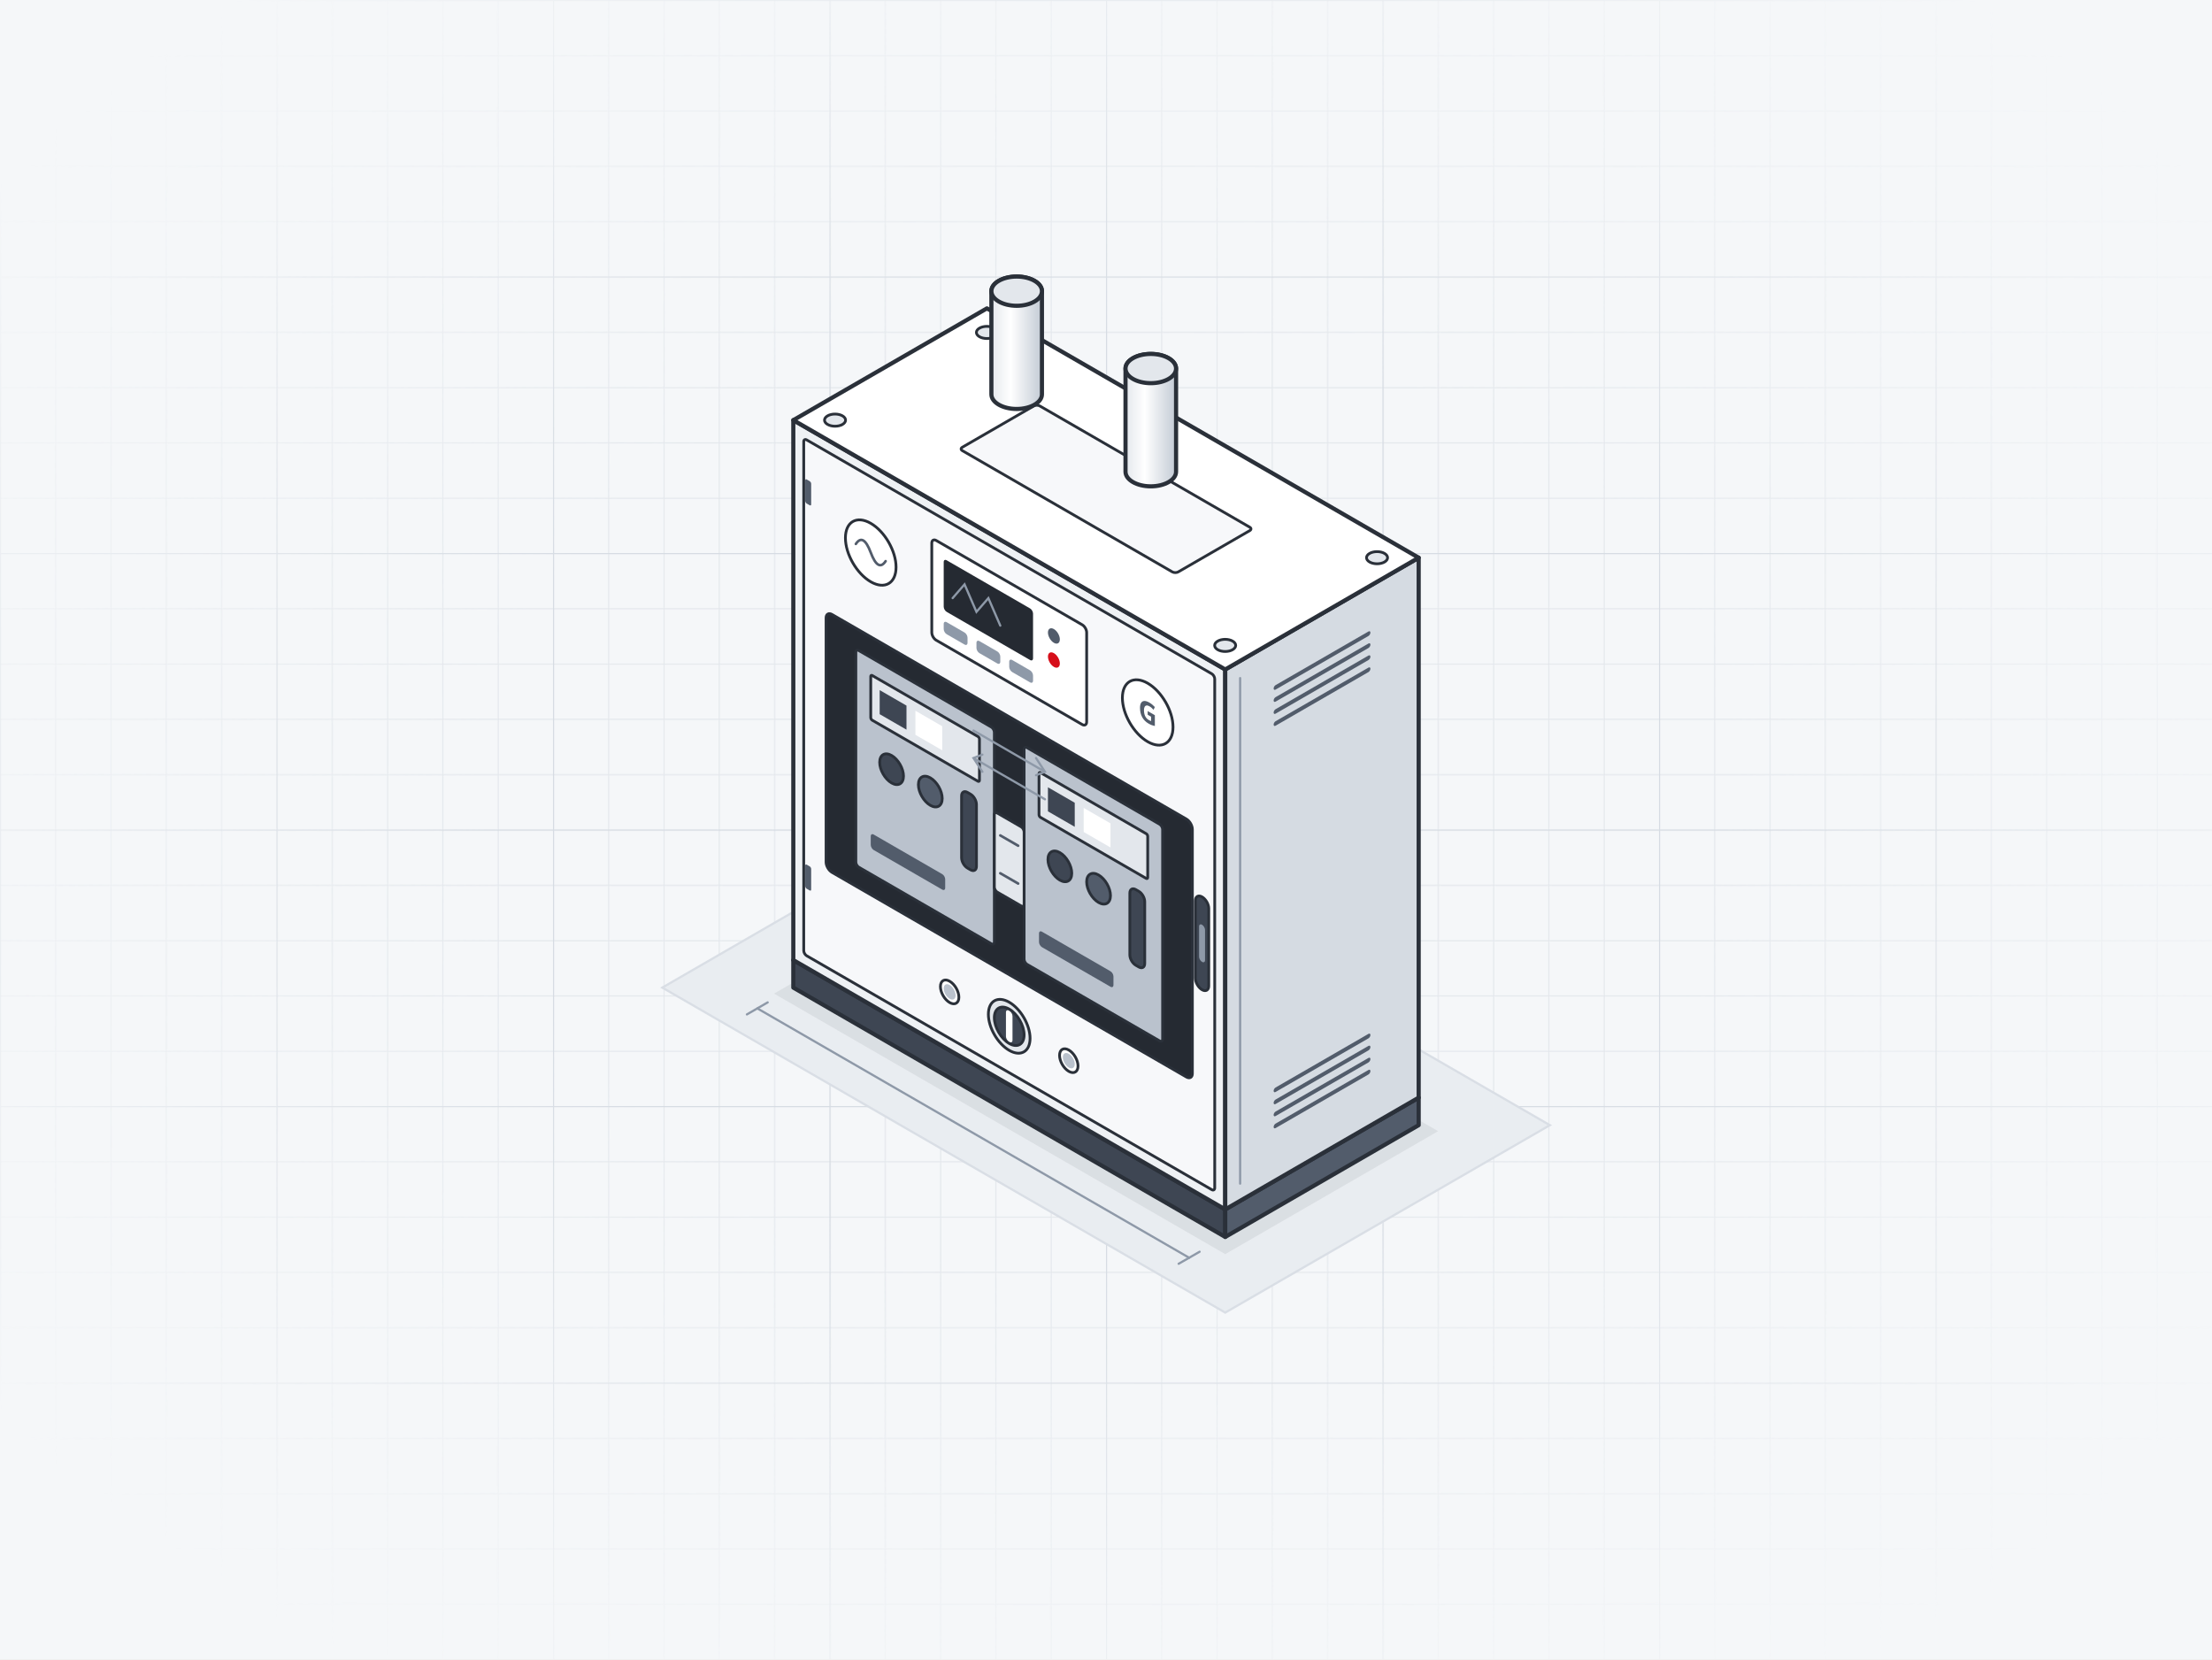
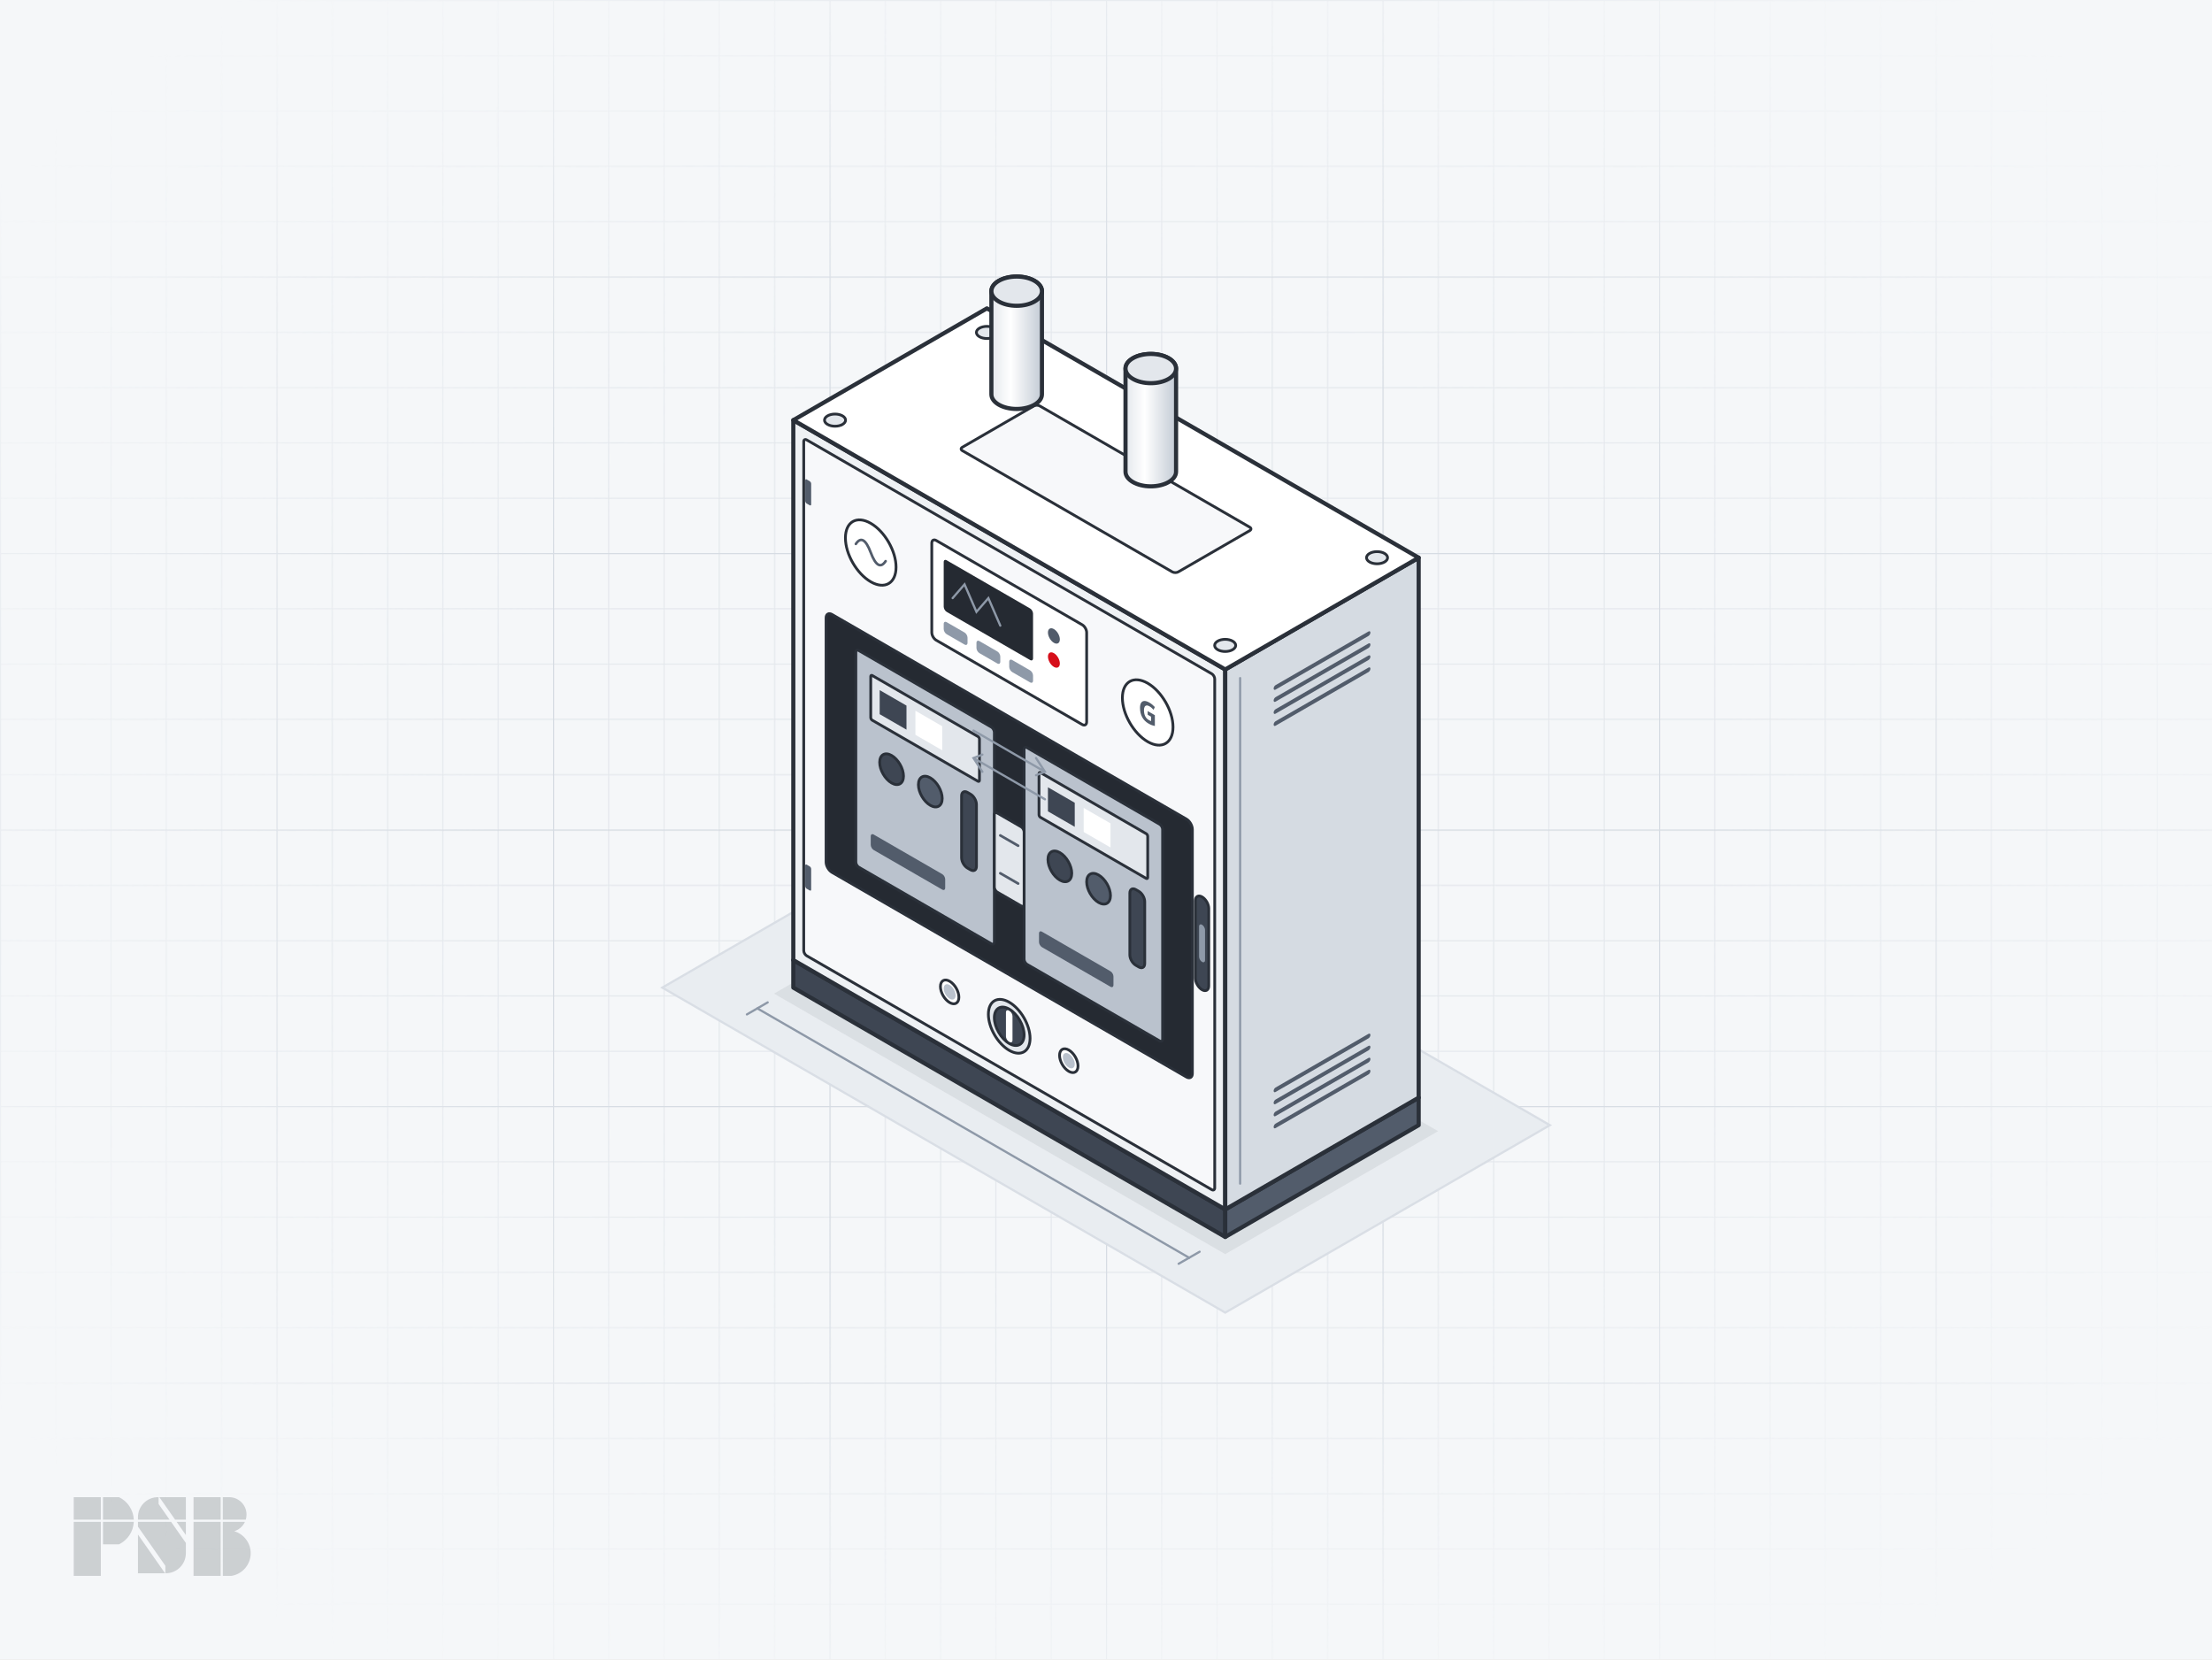
<svg xmlns="http://www.w3.org/2000/svg" viewBox="0 0 1200 900" width="1200" height="900" role="img" aria-label="تصویر نمایشی: تابلو ATS / چنج‌اور">
  <style>*{vector-effect:non-scaling-stroke}.o{stroke:var(--ph-ink,#2A3039);stroke-width:2.25;stroke-linejoin:round;stroke-linecap:round}.h{stroke:var(--ph-ink,#2A3039);stroke-width:1.5;stroke-linejoin:round;stroke-linecap:round}.d{fill:none;stroke:#525C6B;stroke-width:1.4;stroke-linecap:round;stroke-linejoin:round}.e{fill:none;stroke:#8E99A8;stroke-width:1.2;stroke-linecap:round}.n{fill:none}.t{fill:#fff}.l{fill:#EEF1F4}.r{fill:#D5DBE2}.w{fill:#fff}.p{fill:#F7F8FA}.s{fill:#E3E7EC}.m{fill:#BAC2CD}.g{fill:#8E99A8}.q{fill:#525C6B}.k{fill:#252A32}.k2{fill:#3E4653}.a{fill:var(--ph-accent,#D60F1A)}.as{stroke:var(--ph-accent,#D60F1A)}.cu{fill:#C99A6E}</style>
  <defs>
    <symbol id="mk" viewBox="0 0 1149 511">
      <path fill="#f00" d="M417 160L632 160L728 297.1L728 364C728 435.8 669.8 494 598 494L595 494L595 445.4L417 191.1L417 160ZM176 160L176 511L0 511L0 160L176 160ZM778 160L954 160L954 511L778 511L778 160ZM968 160L1111.8 160C1098.5 189 1073.2 211.5 1042.3 221L1042 221C1103.8 239.1 1149 296.3 1149 364C1149 438 1095.1 499.3 1024.5 511L968 511L968 160ZM0 0L176 0L176 146L0 146ZM778 0L954 0L954 146L778 146ZM190 0L294.2 0C348.9 26.6 387.3 81.7 389.9 146L190 146ZM190 160L389.9 160C387.3 224.3 348.9 279.4 294.2 306L190 306L190 160ZM417 242.6L593 494L417 494ZM968 0L1009 0C1071.4 0 1122 50.6 1122 113C1122 124.5 1120.3 135.6 1117.1 146L968 146ZM417 130C417 58.2 475.2 0 547 0L551 0L551 44.3L622.2 146L417 146ZM556 0L728 0L728 146L658.2 146ZM668 160L728 160L728 245.7L668 160Z" />
    </symbol>
    <pattern id="g1" width="30" height="30" patternUnits="userSpaceOnUse">
      <path d="M30 0H0V30" fill="none" stroke="#E3E7EC" stroke-width="1" />
    </pattern>
    <pattern id="g2" width="150" height="150" patternUnits="userSpaceOnUse">
      <rect width="150" height="150" fill="url(#g1)" />
      <path d="M150 0H0V150" fill="none" stroke="#D6DCE3" stroke-width="1.2" />
    </pattern>
    <radialGradient id="fd" cx="50%" cy="48%" r="62%">
      <stop offset=".45" stop-color="#fff" />
      <stop offset="1" stop-color="#000" />
    </radialGradient>
    <mask id="fm">
      <rect width="1200" height="900" fill="url(#fd)" />
    </mask>
    <linearGradient id="cg">
      <stop offset="0" stop-color="#E4E8ED" />
      <stop offset=".38" stop-color="#FFFFFF" />
      <stop offset="1" stop-color="#C3CBD5" />
    </linearGradient>
  </defs>
  <rect width="1200" height="900" fill="var(--ph-bg,#F5F7F9)" />
  <rect width="1200" height="900" fill="url(#g2)" mask="url(#fm)" />
  <g transform="translate(535.4 475.1) scale(0.9328)">
    <polygon points="0,-44 327.4,145 138.6,254 -188.8,65" fill="#E9EDF1" stroke="#D9DEE5" stroke-width="1.2" />
    <polyline class="e" points="-133.5,77.1 117.6,222.1" />
    <polyline class="e" points="-127.5,73.6 -139.6,80.6" />
    <polyline class="e" points="123.7,218.6 111.5,225.6" />
    <polygon points="0,-3 262.4,148.5 138.6,220 -123.8,68.5" fill="#14171C" opacity=".07" />
    <polygon class="o k2" points="-112.6,49 138.6,194 138.6,210 -112.6,65" />
    <polygon class="o q" points="138.6,194 251.1,129 251.1,145 138.6,210" />
    <polygon class="o l" points="-112.6,-265 138.6,-120 138.6,194 -112.6,49" />
    <polygon class="o r" points="138.6,-120 251.1,-185 251.1,129 138.6,194" />
    <polygon class="o t" points="0,-330 251.1,-185 138.6,-120 -112.6,-265" />
    <g transform="matrix(.866 .5 0 1 -112.6 -265)">
      <rect class="h p" x="7" y="7" width="276" height="300" rx="2" />
      <rect class="h w" x="93" y="22" width="104" height="58" rx="3" />
      <rect class="k" x="101" y="30" width="60" height="30" rx="2" />
      <path class="e" d="M107 50l8-12 8 12 8-12 8 12" />
      <circle class="q" cx="175" cy="38" r="4" />
      <circle class="a" cx="175" cy="52" r="4" />
      <rect class="g" x="101" y="66" width="16" height="7" rx="2" />
      <rect class="g" x="123" y="66" width="16" height="7" rx="2" />
      <rect class="g" x="145" y="66" width="16" height="7" rx="2" />
      <circle class="h w" cx="52" cy="51" r="17" />
      <path class="d" d="M42 51q5-9 10 0t10 0" />
      <circle class="h w" cx="238" cy="51" r="17" />
      <text x="238" y="57" text-anchor="middle" font-family="system-ui,sans-serif" font-size="17" font-weight="700" fill="#525C6B">G</text>
      <rect class="h k" x="22" y="100" width="246" height="150" rx="4" />
      <rect class="h m" x="42" y="112" width="93" height="126" rx="2" />
      <rect class="h s" x="52" y="122" width="73" height="26" rx="1" />
      <rect class="k2" x="58" y="128" width="18" height="14" />
      <rect class="w" x="82" y="128" width="18" height="14" />
      <circle class="h k2" cx="66" cy="170" r="8" />
      <circle class="h q" cx="92" cy="170" r="8" />
      <rect class="h k2" x="113" y="158" width="10" height="44" rx="4" />
      <rect class="q" x="52" y="214" width="50" height="9" rx="2" />
      <rect class="h m" x="155" y="112" width="93" height="126" rx="2" />
      <rect class="h s" x="165" y="122" width="73" height="26" rx="1" />
      <rect class="k2" x="171" y="128" width="18" height="14" />
      <rect class="w" x="195" y="128" width="18" height="14" />
      <circle class="h k2" cx="179" cy="170" r="8" />
      <circle class="h q" cx="205" cy="170" r="8" />
      <rect class="h k2" x="226" y="158" width="10" height="44" rx="4" />
      <rect class="q" x="165" y="214" width="50" height="9" rx="2" />
      <rect class="h s" x="135" y="160" width="20" height="46" rx="2" />
      <path class="d" d="M139 172L151 172" />
      <path class="d" d="M139 194L151 194" />
      <path class="e" d="M121 120h48m-6-5 6 5-6 5M169 136h-48m6-5-6 5 6 5" />
      <circle class="h s" cx="145" cy="280" r="14" />
      <circle class="h k2" cx="145" cy="280" r="10" />
      <rect class="w" x="142.8" y="271" width="4.4" height="18" rx="2" />
      <circle class="h w" cx="105" cy="280" r="6.2" />
      <circle class="m" cx="105" cy="280" r="4" />
      <circle class="h w" cx="185" cy="280" r="6.2" />
      <circle class="m" cx="185" cy="280" r="4" />
      <rect class="h k2" x="270" y="140" width="9" height="54" rx="4.5" />
      <rect class="g" x="272.5" y="156.2" width="4" height="21.6" rx="2" />
      <rect class="q" x="8" y="30" width="4" height="14" rx="1" />
      <rect class="q" x="8" y="254" width="4" height="14" rx="1" />
    </g>
    <g transform="matrix(.866 -.5 0 1 138.6 -120)">
      <rect class="q" x="32.5" y="26" width="65" height="2.6" rx="1.3" />
      <rect class="q" x="32.5" y="33" width="65" height="2.6" rx="1.3" />
      <rect class="q" x="32.5" y="40" width="65" height="2.6" rx="1.3" />
      <rect class="q" x="32.5" y="47" width="65" height="2.6" rx="1.3" />
      <rect class="q" x="32.5" y="260" width="65" height="2.6" rx="1.3" />
      <rect class="q" x="32.5" y="267" width="65" height="2.6" rx="1.3" />
      <rect class="q" x="32.5" y="274" width="65" height="2.6" rx="1.3" />
      <rect class="q" x="32.5" y="281" width="65" height="2.6" rx="1.3" />
      <path class="e" d="M10 10L10 304" />
    </g>
    <g transform="matrix(.866 .5 -.866 .5 0 -330)">
      <circle class="h s" cx="14" cy="14" r="5" />
      <circle class="h s" cx="276" cy="14" r="5" />
      <circle class="h s" cx="14" cy="116" r="5" />
      <circle class="h s" cx="276" cy="116" r="5" />
      <rect class="h p" x="72.5" y="39" width="145" height="52" rx="2" />
    </g>
    <path class="o" fill="url(#cg)" d="M2.6 -280A14.7 8.5 0 0 0 32 -280L32 -340A14.7 8.5 0 0 0 2.6 -340Z" />
    <ellipse class="o s" cx="17.3" cy="-340" rx="14.7" ry="8.5" />
    <path class="o" fill="url(#cg)" d="M80.6 -235A14.7 8.5 0 0 0 110 -235L110 -295A14.7 8.5 0 0 0 80.6 -295Z" />
    <ellipse class="o s" cx="95.3" cy="-295" rx="14.7" ry="8.5" />
  </g>
+   <g class="psb-wm" fill="#2A3039" opacity=".2" aria-hidden="true">
+     <svg x="40" y="812" width="96" height="43" viewBox="0 0 1149 511">
+       <path d="M417 160L632 160L728 297.1L728 364C728 435.8 669.8 494 598 494L595 494L595 445.4L417 191.1L417 160ZM176 160L176 511L0 511L0 160L176 160ZM778 160L954 160L954 511L778 511L778 160ZM968 160L1111.8 160C1098.5 189 1073.2 211.5 1042.3 221L1042 221C1103.8 239.1 1149 296.3 1149 364C1149 438 1095.1 499.3 1024.5 511L968 511L968 160ZM0 0L176 0L176 146L0 146ZM778 0L954 0L954 146L778 146ZM190 0L294.2 0C348.9 26.6 387.3 81.7 389.9 146L190 146ZM190 160L389.9 160C387.3 224.3 348.9 279.4 294.2 306L190 306L190 160ZM417 242.6L593 494L417 494ZM968 0L1009 0C1071.4 0 1122 50.6 1122 113C1122 124.5 1120.3 135.6 1117.1 146L968 146ZM417 130C417 58.2 475.2 0 547 0L551 0L551 44.3L622.2 146L417 146ZM556 0L728 0L728 146L658.2 146ZM668 160L728 160L728 245.7L668 160Z" />
+     </svg>
+   </g>
</svg>
